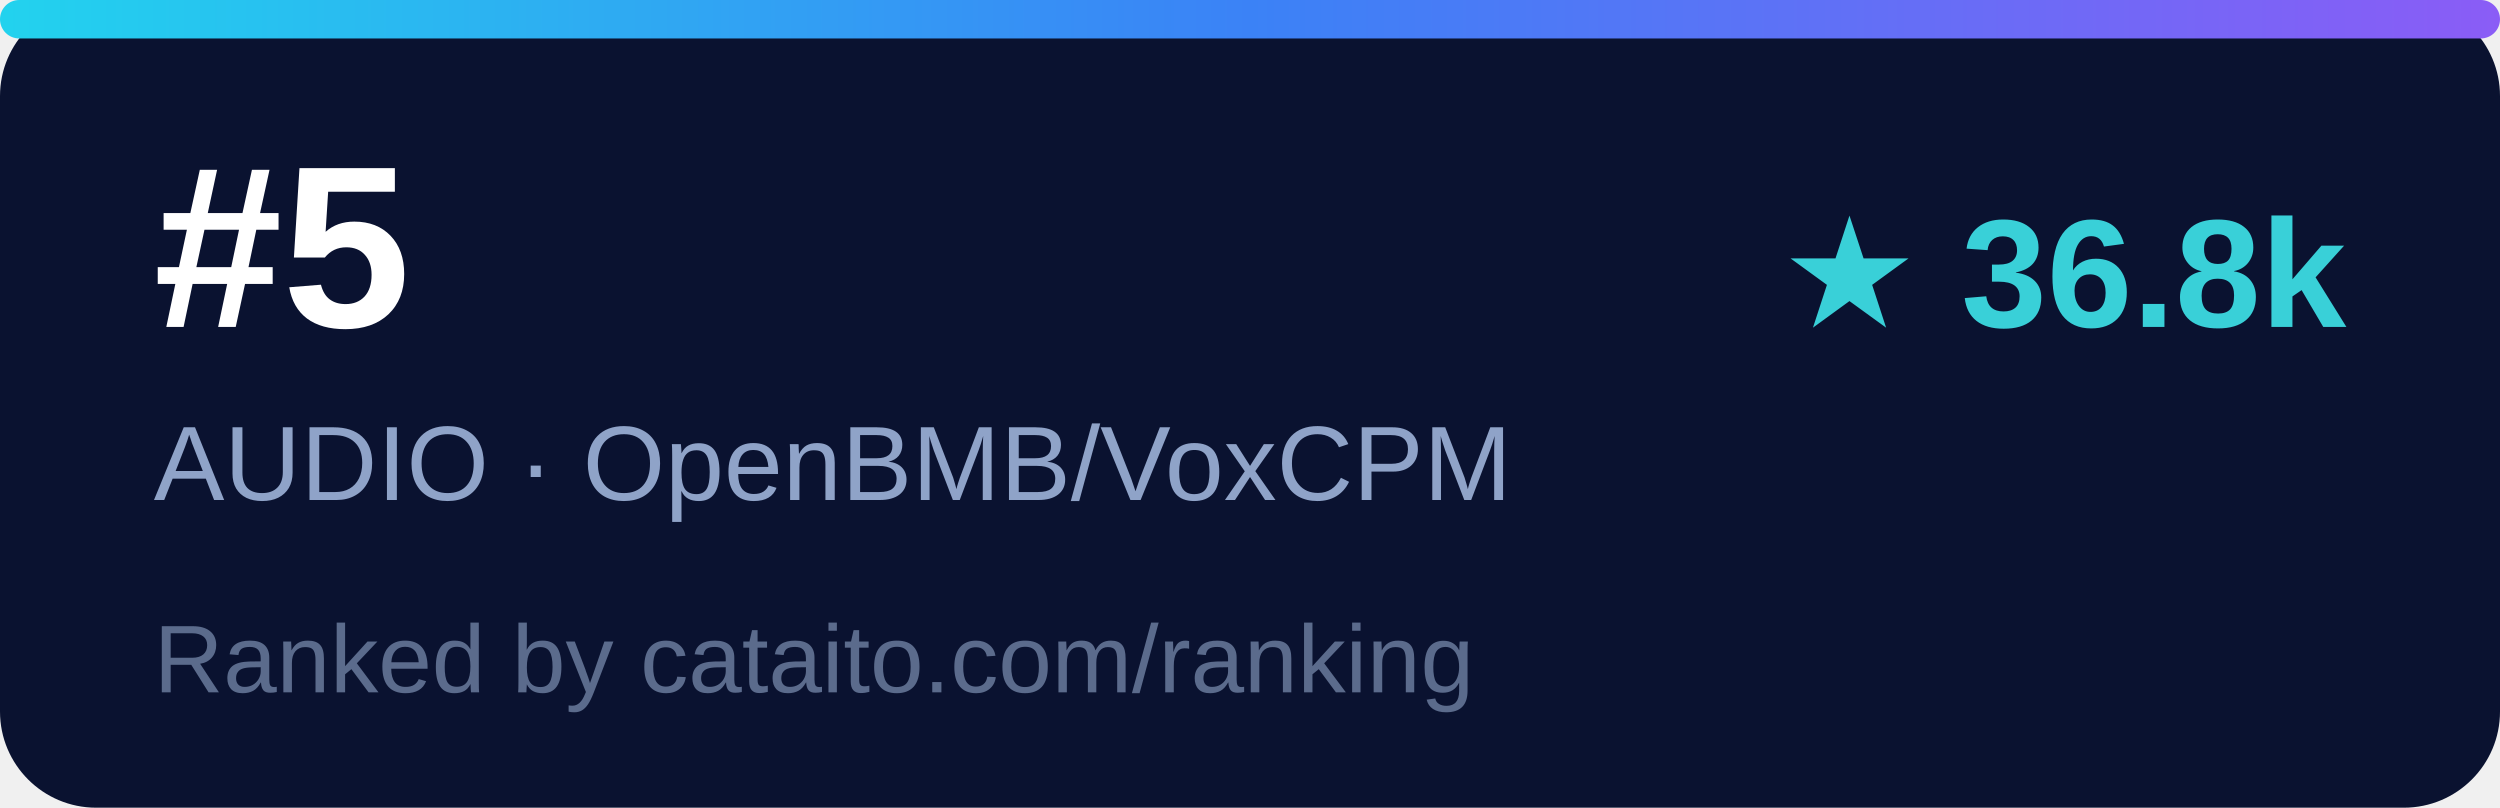
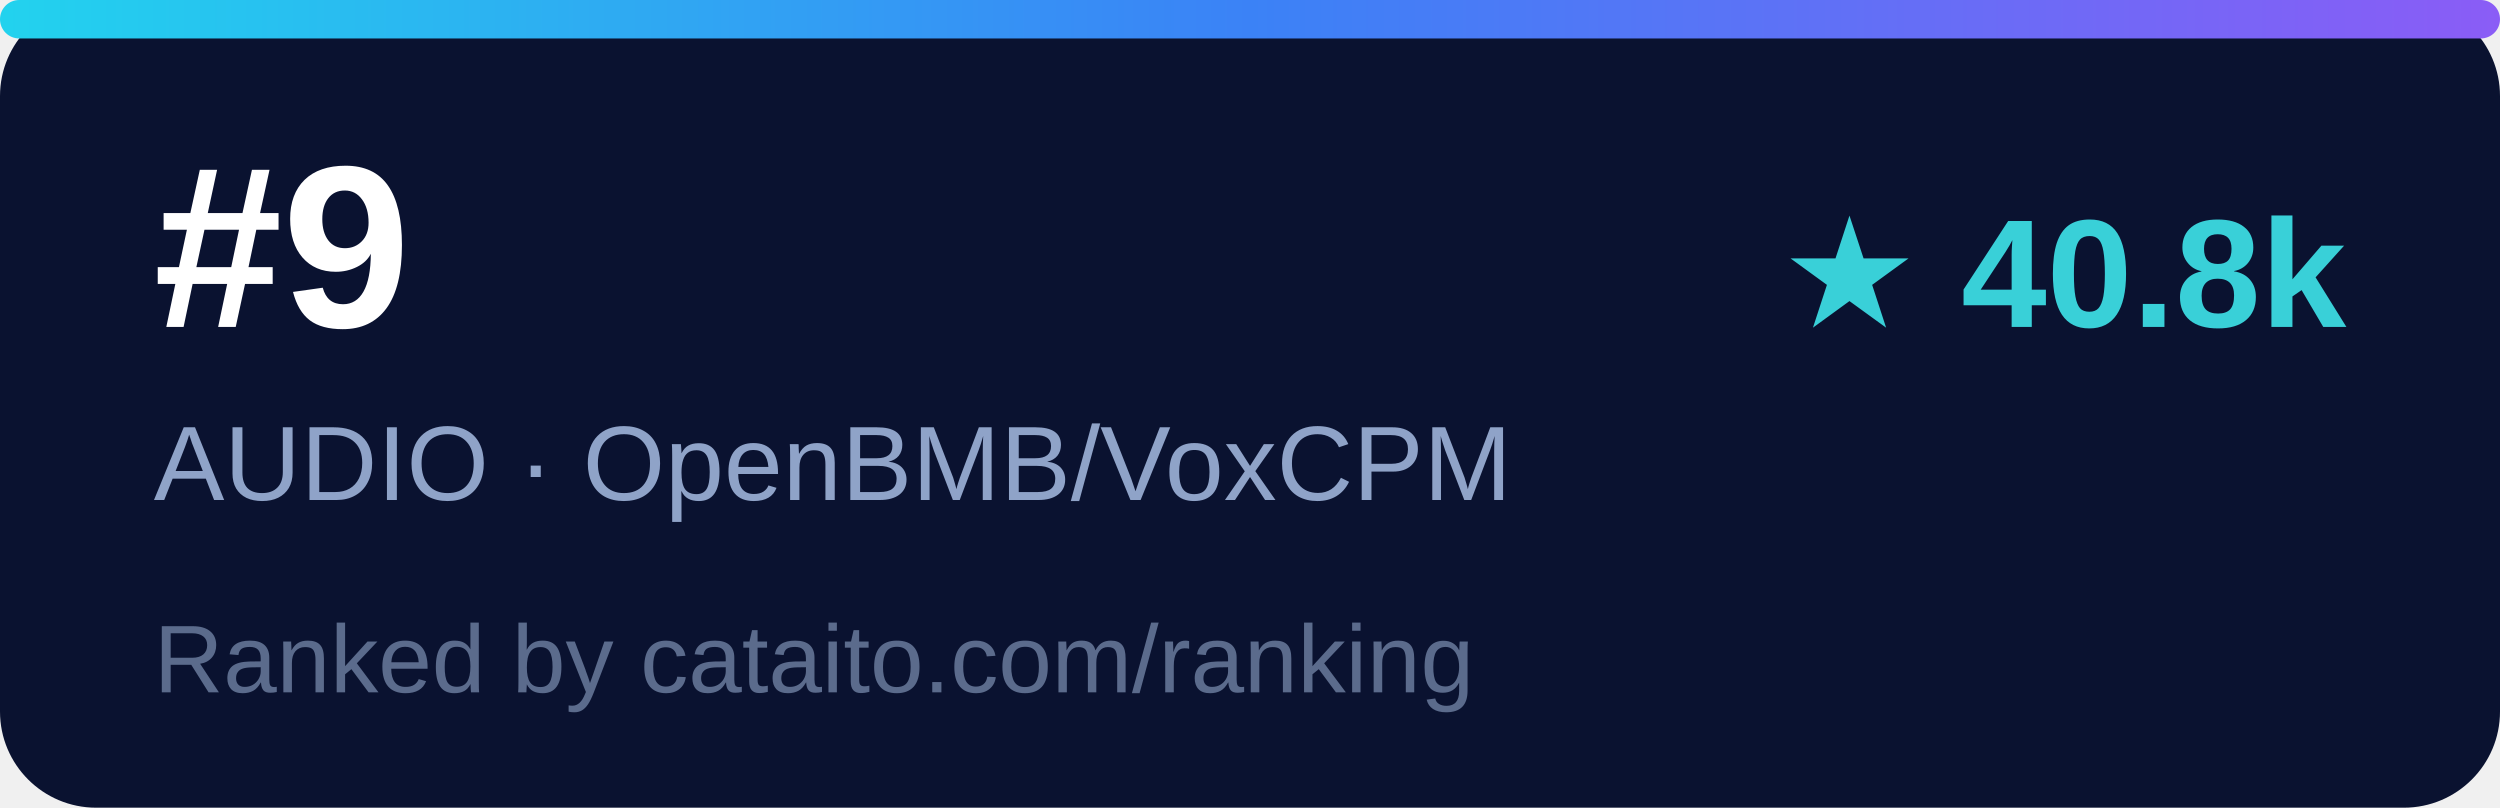
- <svg xmlns="http://www.w3.org/2000/svg" width="260" height="84" viewBox="0 0 260 84" role="img" aria-label="OpenBMB/VoxCPM ranked #5 on Cataito">
+ <svg xmlns="http://www.w3.org/2000/svg" width="260" height="84" viewBox="0 0 260 84" role="img" aria-label="OpenBMB/VoxCPM ranked #9 on Cataito">
  <defs>
    <linearGradient id="g" x1="0" y1="0" x2="1" y2="0">
      <stop offset="0%" stop-color="#22D3EE" />
      <stop offset="50%" stop-color="#3B82F6" />
      <stop offset="100%" stop-color="#8B5CF6" />
    </linearGradient>
  </defs>
  <rect width="260" height="84" rx="10" fill="#0A1230" />
  <rect width="260" height="4" rx="2" fill="url(#g)" />
-   <text x="16" y="34" font-size="24" font-weight="800" fill="#FFFFFF" font-family="Arial, sans-serif">#5</text>
+   <text x="16" y="34" font-size="24" font-weight="800" fill="#FFFFFF" font-family="Arial, sans-serif">#9</text>
  <text x="16" y="52" font-size="11" fill="#8FA3C8" font-family="Arial, sans-serif">AUDIO · OpenBMB/VoxCPM</text>
-   <text x="244" y="34" font-size="16" font-weight="700" fill="#39D0D8" text-anchor="end" font-family="Arial, sans-serif">★ 36.8k</text>
+   <text x="244" y="34" font-size="16" font-weight="700" fill="#39D0D8" text-anchor="end" font-family="Arial, sans-serif">★ 40.8k</text>
  <text x="16" y="72" font-size="10" fill="#5B6B8C" font-family="Arial, sans-serif">Ranked by cataito.com/ranking</text>
</svg>
